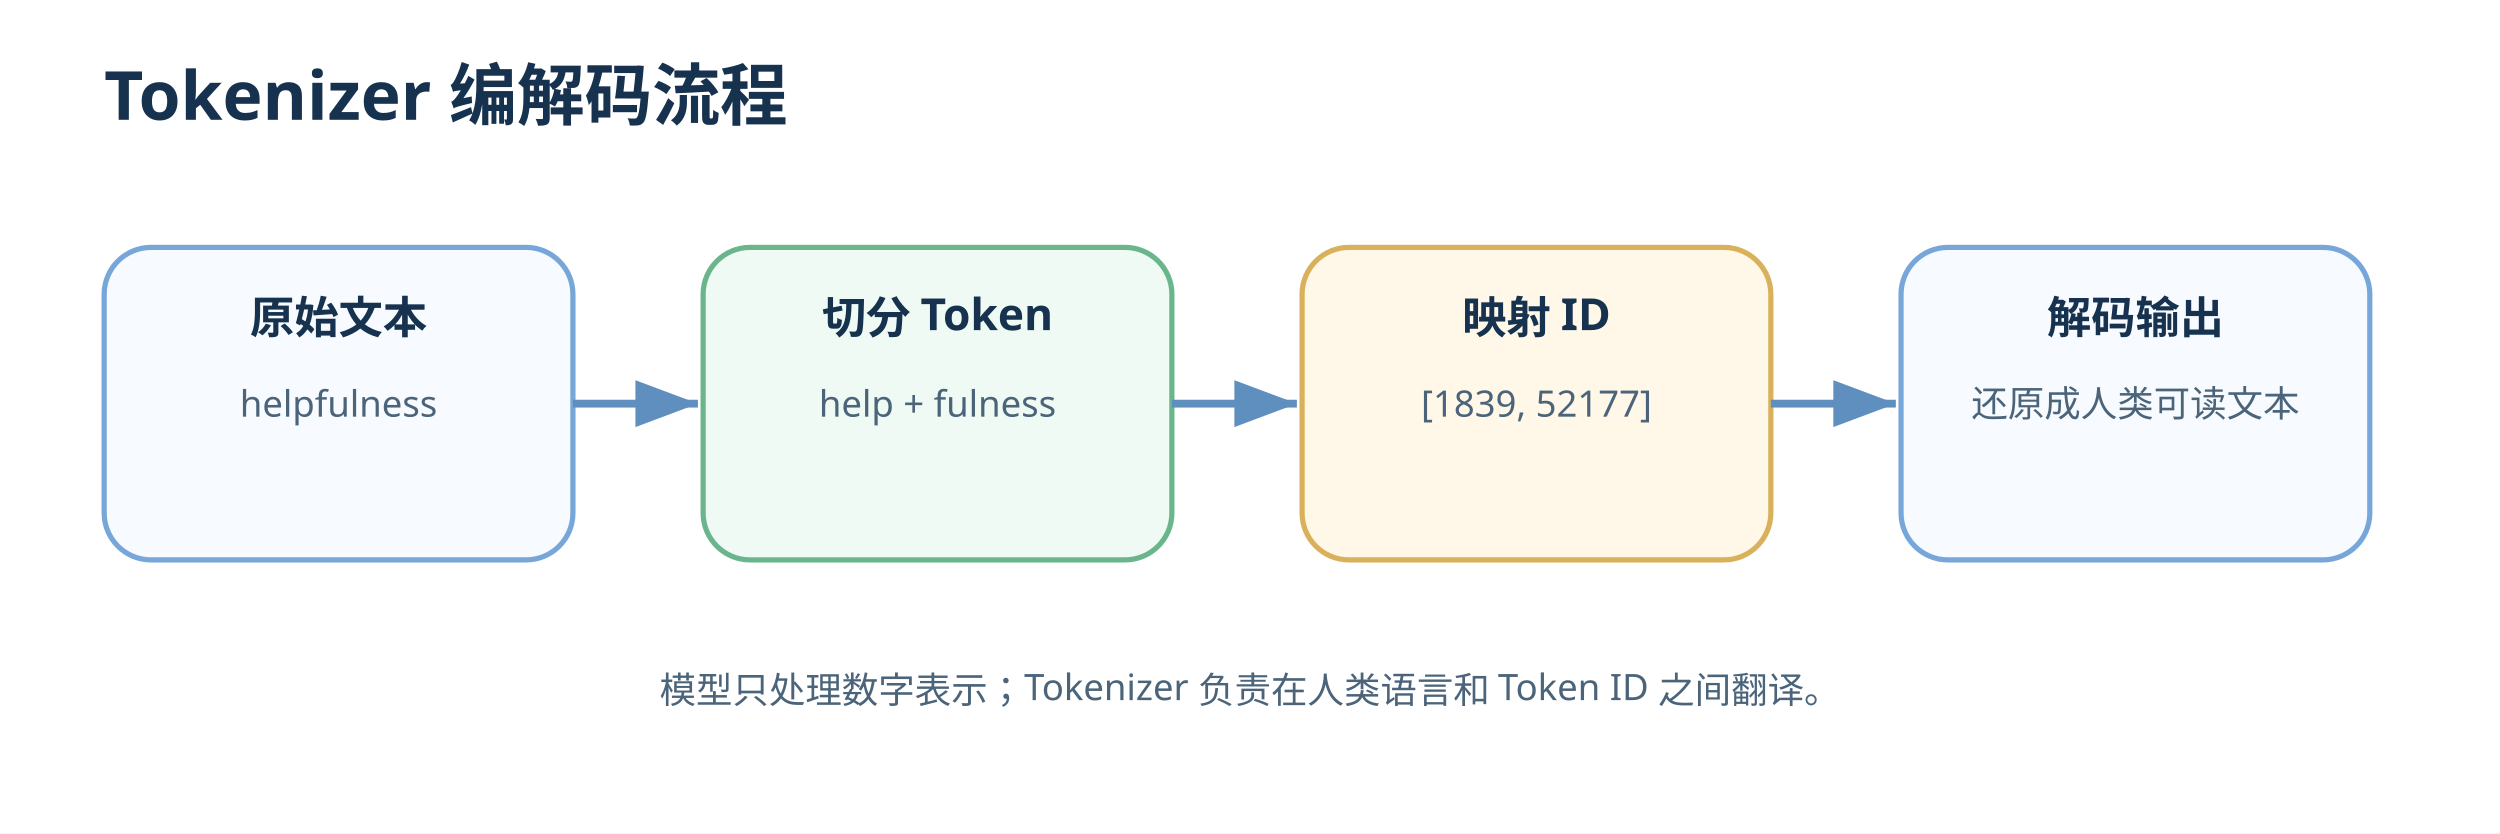
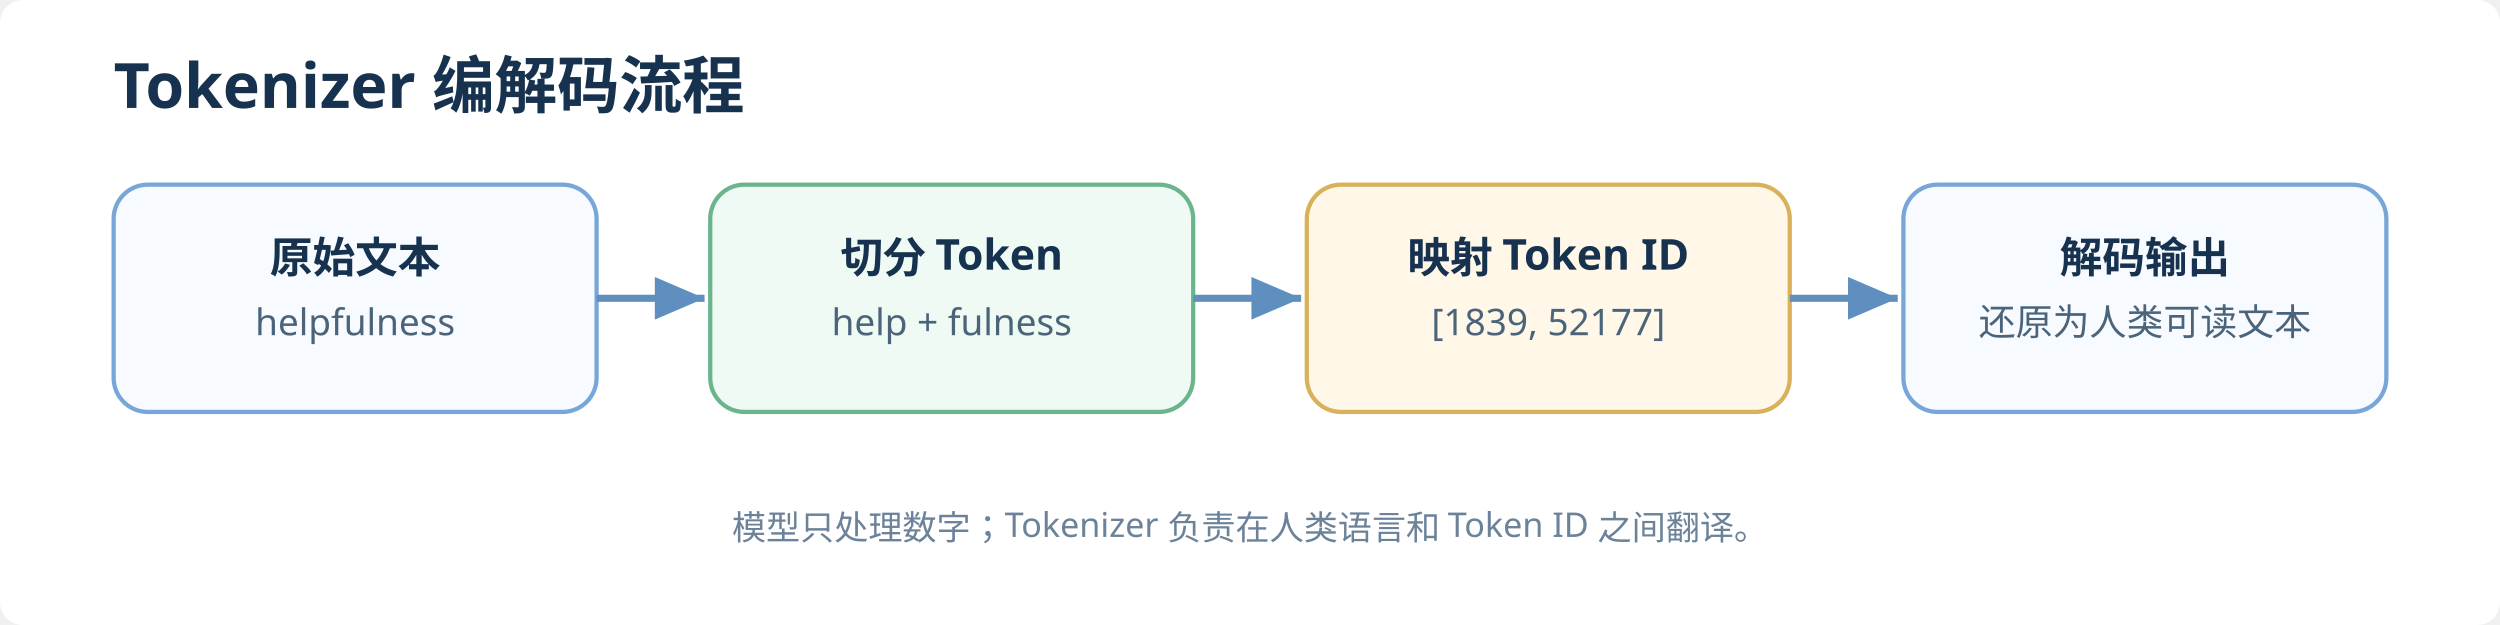
- <svg xmlns="http://www.w3.org/2000/svg" width="960" height="320" viewBox="0 0 960 320">
+ <svg xmlns="http://www.w3.org/2000/svg" width="880" height="220" viewBox="0 0 880 220">
  <defs>
    <style>
-       .title { font: 700 26px 'PingFang SC', 'Microsoft YaHei', sans-serif; fill: #16324f; }
-       .label { font: 600 17px 'PingFang SC', 'Microsoft YaHei', sans-serif; fill: #16324f; }
-       .sub { font: 500 14px 'PingFang SC', 'Microsoft YaHei', sans-serif; fill: #4b647a; }
-       .box1 { fill: #f7fbff; stroke: #77a6d8; stroke-width: 2; rx: 18; }
-       .box2 { fill: #eefaf3; stroke: #6bb58d; stroke-width: 2; rx: 18; }
-       .box3 { fill: #fff8e8; stroke: #d8b15a; stroke-width: 2; rx: 18; }
-       .arrow { stroke: #5e8fbe; stroke-width: 3; fill: none; marker-end: url(#arrow); }
+       .title { font: 700 22px 'PingFang SC', 'Microsoft YaHei', sans-serif; fill: #16324f; }
+       .label { font: 600 15px 'PingFang SC', 'Microsoft YaHei', sans-serif; fill: #16324f; }
+       .sub { font: 500 13px 'PingFang SC', 'Microsoft YaHei', sans-serif; fill: #4b647a; }
+       .note { font: 500 12px 'PingFang SC', 'Microsoft YaHei', sans-serif; fill: #6b8299; }
+       .box1 { fill: #f7fbff; stroke: #77a6d8; stroke-width: 1.5; rx: 12; }
+       .box2 { fill: #eefaf3; stroke: #6bb58d; stroke-width: 1.5; rx: 12; }
+       .box3 { fill: #fff8e8; stroke: #d8b15a; stroke-width: 1.5; rx: 12; }
+       .arrow { stroke: #5e8fbe; stroke-width: 2.5; fill: none; marker-end: url(#arr); }
    </style>
-     <marker id="arrow" markerWidth="10" markerHeight="10" refX="8" refY="3" orient="auto">
-       <path d="M0,0 L8,3 L0,6 Z" fill="#5e8fbe" />
+     <marker id="arr" markerWidth="8" markerHeight="8" refX="7" refY="3" orient="auto">
+       <path d="M0,0 L7,3 L0,6 Z" fill="#5e8fbe" />
    </marker>
  </defs>
-   <rect width="960" height="320" fill="#ffffff" />
-   <text x="40" y="46" class="title">Tokenizer 编解码流程</text>
-   <rect x="40" y="95" width="180" height="120" class="box1" />
-   <text x="130" y="128" text-anchor="middle" class="label">原始文本</text>
-   <text x="130" y="160" text-anchor="middle" class="sub">helpfulness</text>
-   <rect x="270" y="95" width="180" height="120" class="box2" />
-   <text x="360" y="128" text-anchor="middle" class="label">切分 Token</text>
-   <text x="360" y="160" text-anchor="middle" class="sub">help + fulness</text>
-   <rect x="500" y="95" width="180" height="120" class="box3" />
-   <text x="590" y="128" text-anchor="middle" class="label">映射 ID</text>
-   <text x="590" y="160" text-anchor="middle" class="sub">[1839, 52177]</text>
-   <rect x="730" y="95" width="180" height="120" class="box1" />
-   <text x="820" y="128" text-anchor="middle" class="label">解码输出</text>
-   <text x="820" y="160" text-anchor="middle" class="sub">还原成人类可读文本</text>
-   <path d="M220 155 H268" class="arrow" />
-   <path d="M450 155 H498" class="arrow" />
-   <path d="M680 155 H728" class="arrow" />
-   <text x="480" y="270" text-anchor="middle" class="sub">模型只处理数字表示；Tokenizer 负责在人类语言和 Token ID 之间翻译。</text>
+   <rect width="880" height="220" fill="#ffffff" rx="8" />
+   <text x="40" y="38" class="title">Tokenizer 编解码流程</text>
+   <rect x="40" y="65" width="170" height="80" class="box1" />
+   <text x="125" y="96" text-anchor="middle" class="label">原始文本</text>
+   <text x="125" y="118" text-anchor="middle" class="sub">helpfulness</text>
+   <rect x="250" y="65" width="170" height="80" class="box2" />
+   <text x="335" y="96" text-anchor="middle" class="label">切分 Token</text>
+   <text x="335" y="118" text-anchor="middle" class="sub">help + fulness</text>
+   <rect x="460" y="65" width="170" height="80" class="box3" />
+   <text x="545" y="96" text-anchor="middle" class="label">映射 Token ID</text>
+   <text x="545" y="118" text-anchor="middle" class="sub">[1839, 52177]</text>
+   <rect x="670" y="65" width="170" height="80" class="box1" />
+   <text x="755" y="96" text-anchor="middle" class="label">解码输出</text>
+   <text x="755" y="118" text-anchor="middle" class="sub">还原为人类可读文本</text>
+   <path d="M210 105 H248" class="arrow" />
+   <path d="M420 105 H458" class="arrow" />
+   <path d="M630 105 H668" class="arrow" />
+   <text x="440" y="190" text-anchor="middle" class="note">模型只处理数字；Tokenizer 负责在人类语言和 Token ID 之间翻译。</text>
</svg>
